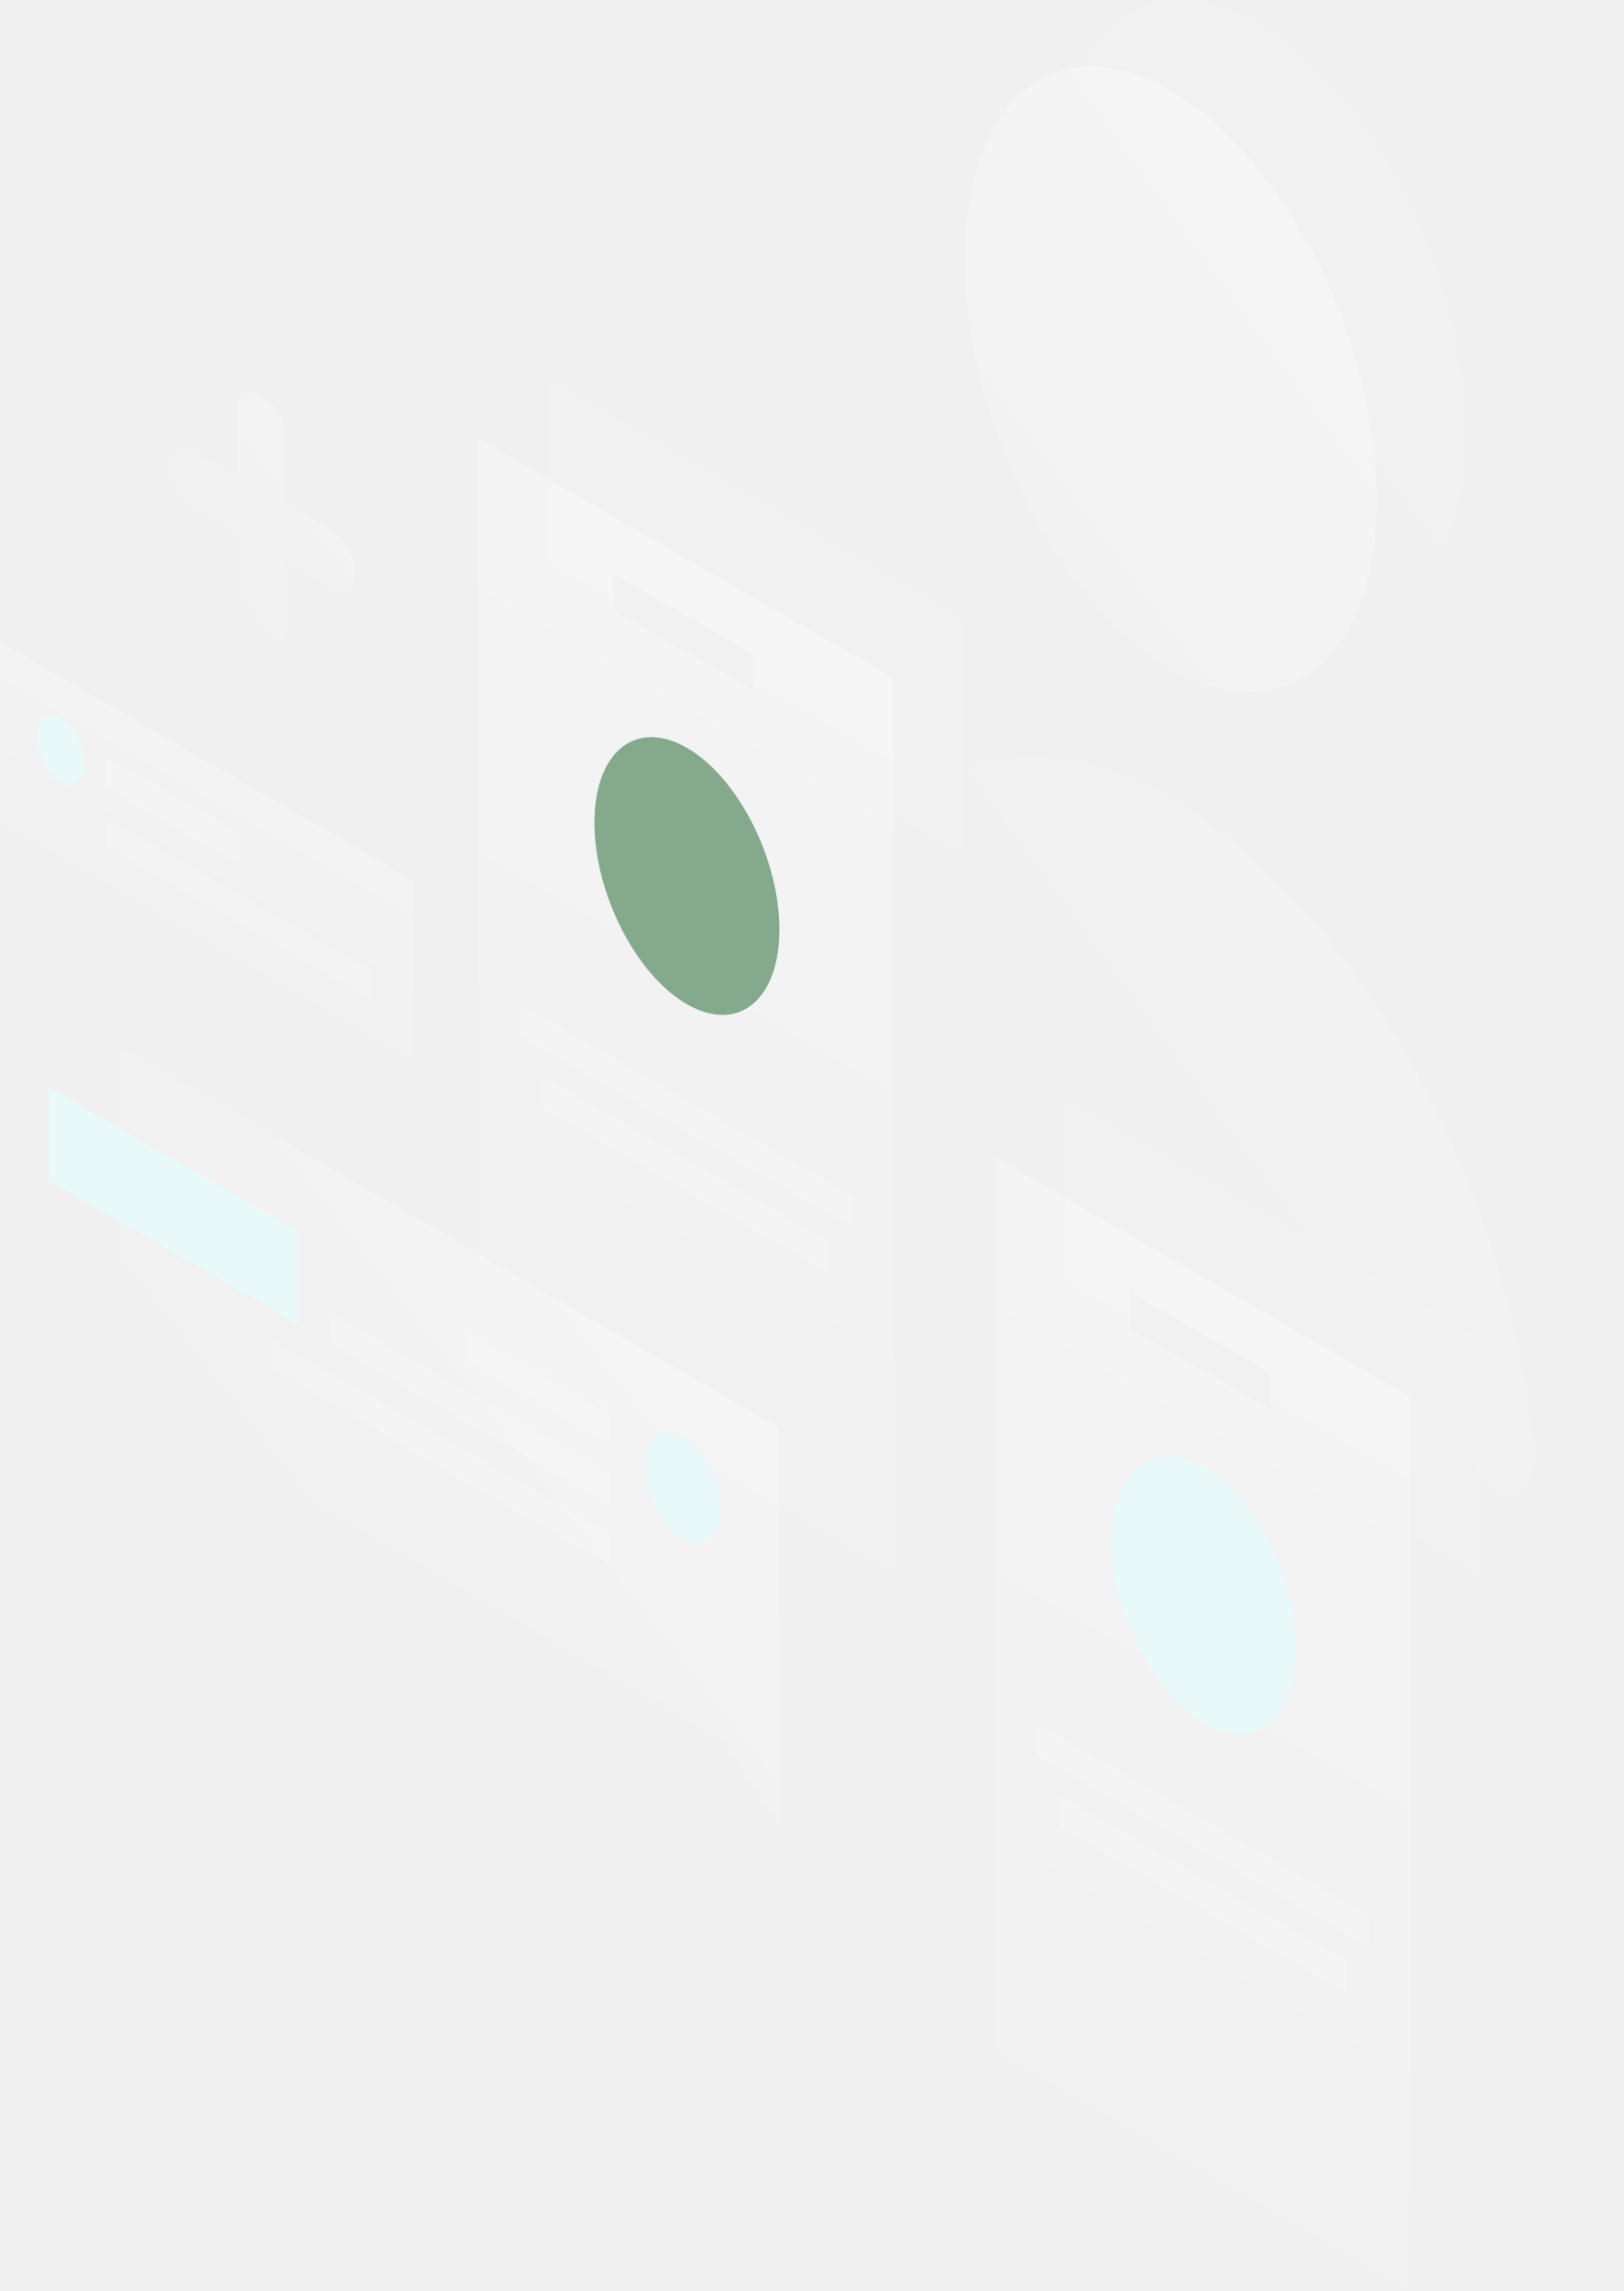
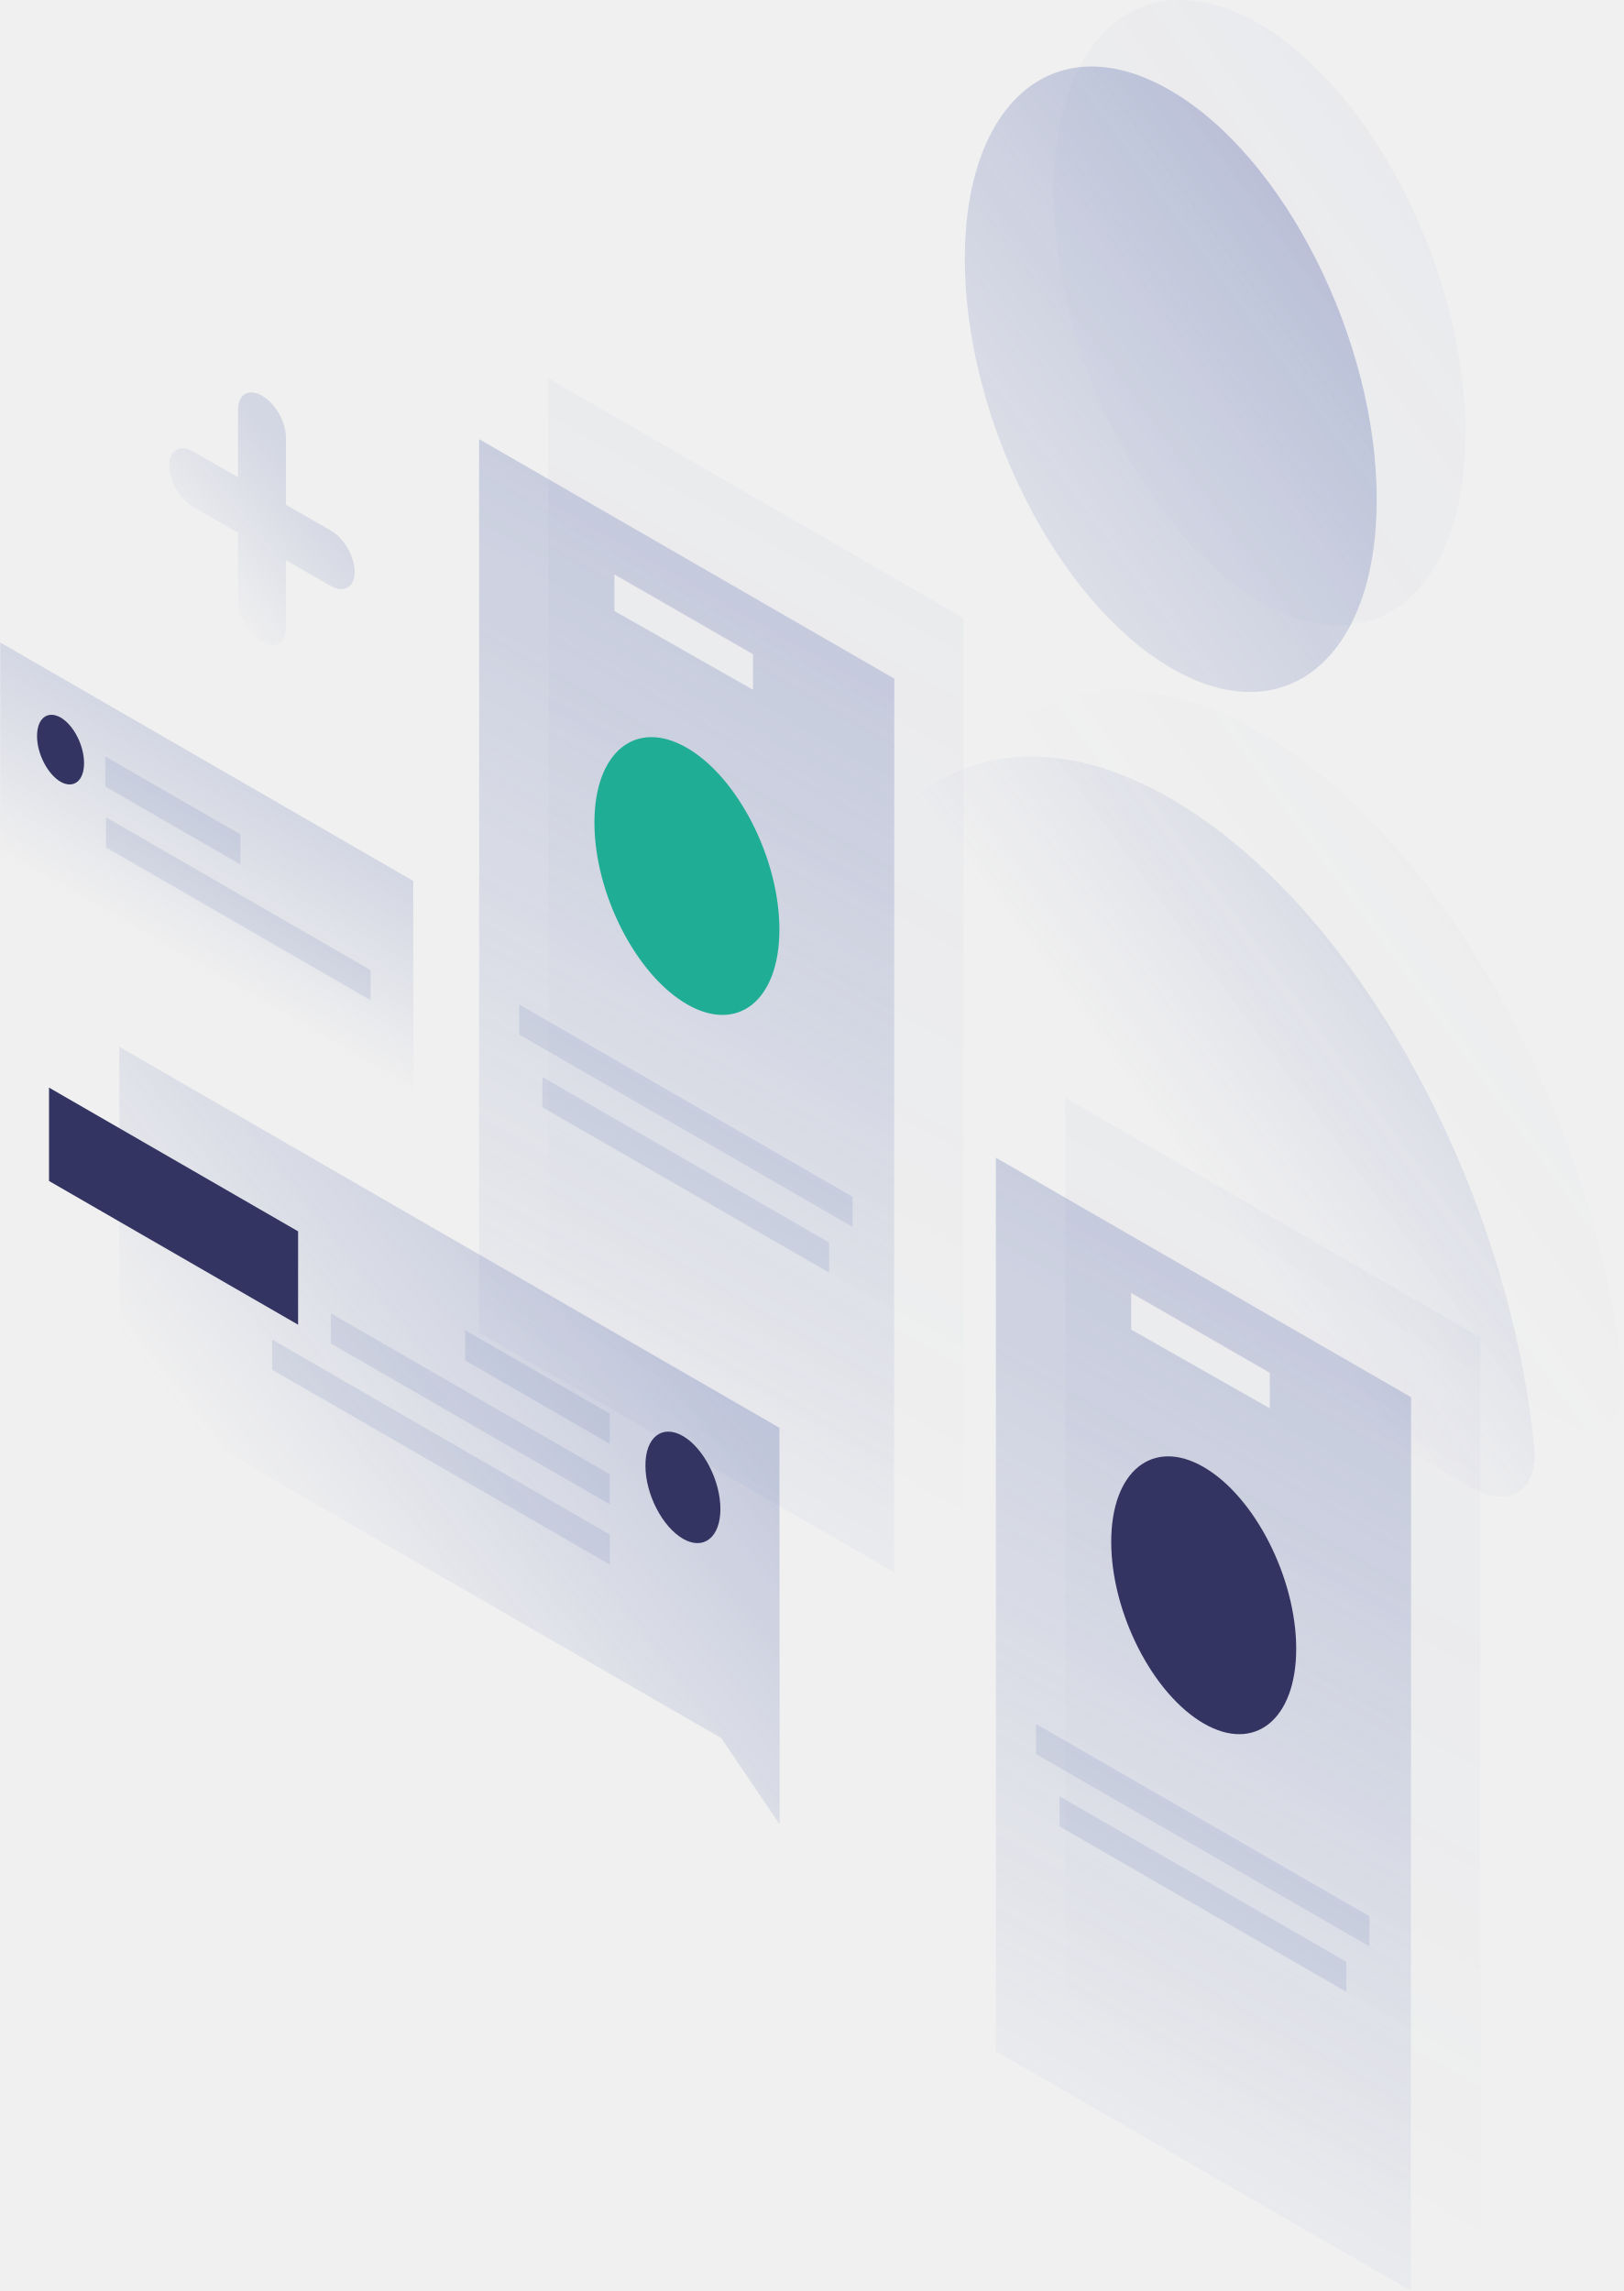
<svg xmlns="http://www.w3.org/2000/svg" version="1.1" id="illustration" x="0px" y="0px" viewBox="0 0 732 1033" style="enable-background:new 0 0 732 1033;" xml:space="preserve">
  <style type="text/css">
	.st0{opacity:0.5;fill:url(#SVGID_1_);enable-background:new    ;}
	.st1{opacity:0.5;fill:url(#SVGID_2_);enable-background:new    ;}
	.st2{opacity:7.000000e-02;fill:url(#SVGID_3_);enable-background:new    ;}
	.st3{opacity:7.000000e-02;fill:url(#SVGID_4_);enable-background:new    ;}
	.st4{opacity:0.2;fill:url(#SVGID_5_);enable-background:new    ;}
- 	.st5{fill:#E9F8F9;}
- 	.st6{opacity:0.15;fill:#FFFFFF;enable-background:new    ;}
+ 	.st5{fill:#333461;}
+ 	.st6{opacity:0.15;fill:#6172B0;enable-background:new    ;}
	.st7{opacity:5.000000e-02;fill:url(#SVGID_6_);enable-background:new    ;}
	.st8{opacity:0.3;fill:url(#SVGID_7_);enable-background:new    ;}
	.st9{opacity:5.000000e-02;fill:url(#SVGID_8_);enable-background:new    ;}
	.st10{opacity:0.3;fill:url(#SVGID_9_);enable-background:new    ;}
- 	.st11{fill:#84a98c;}
+ 	.st11{fill:#20AD96;}
	.st12{opacity:0.3;fill:url(#SVGID_10_);enable-background:new    ;}
	.st13{opacity:0.2;fill:url(#SVGID_11_);enable-background:new    ;}
</style>
  <linearGradient id="SVGID_1_" gradientUnits="userSpaceOnUse" x1="869.754" y1="39.742" x2="533.831" y2="284.788" gradientTransform="matrix(1 0 0 1 0 242)">
-     <stop offset="0" style="stop-color:#FFFFFF" />
-     <stop offset="1" style="stop-color:#FFFFFF;stop-opacity:0" />
+     <stop offset="0" style="stop-color:#6172B0" />
+     <stop offset="1" style="stop-color:#6172B0;stop-opacity:0" />
  </linearGradient>
  <path class="st0" d="M528.5,360.5c-82.7-48.3-151.1-3.1-163.2,101c-2.1,18.1,11.6,41.9,28.2,51.6l269.9,157.6  c16.6,9.7,30.3,1.9,28.3-18.6C679.6,533.8,611.2,408.7,528.5,360.5z" />
  <linearGradient id="SVGID_2_" gradientUnits="userSpaceOnUse" x1="698.537" y1="-195.511" x2="362.614" y2="49.535" gradientTransform="matrix(1 0 0 1 0 242)">
-     <stop offset="0" style="stop-color:#FFFFFF" />
-     <stop offset="1" style="stop-color:#FFFFFF;stop-opacity:0" />
+     <stop offset="0" style="stop-color:#6172B0" />
+     <stop offset="1" style="stop-color:#6172B0;stop-opacity:0" />
  </linearGradient>
  <path class="st1" d="M620.7,225.2c0,71.9-41.6,105.9-92.9,75.9C476.6,271.2,435,188.7,435,116.8s41.6-105.9,92.9-75.9  C579.2,70.8,620.7,153.4,620.7,225.2z" />
  <linearGradient id="SVGID_3_" gradientUnits="userSpaceOnUse" x1="909.754" y1="9.742" x2="573.831" y2="254.788" gradientTransform="matrix(1 0 0 1 0 242)">
-     <stop offset="0" style="stop-color:#FFFFFF" />
-     <stop offset="1" style="stop-color:#FFFFFF;stop-opacity:0" />
+     <stop offset="0" style="stop-color:#6172B0" />
+     <stop offset="1" style="stop-color:#6172B0;stop-opacity:0" />
  </linearGradient>
  <path class="st2" d="M568.5,330.5c-82.7-48.3-151.1-3.1-163.2,101c-2.1,18.1,11.6,41.9,28.2,51.6l269.9,157.6  c16.6,9.7,30.3,1.9,28.3-18.6C719.6,503.8,651.2,378.7,568.5,330.5z" />
  <linearGradient id="SVGID_4_" gradientUnits="userSpaceOnUse" x1="738.537" y1="-225.511" x2="402.614" y2="19.535" gradientTransform="matrix(1 0 0 1 0 242)">
-     <stop offset="0" style="stop-color:#FFFFFF" />
-     <stop offset="1" style="stop-color:#FFFFFF;stop-opacity:0" />
+     <stop offset="0" style="stop-color:#6172B0" />
+     <stop offset="1" style="stop-color:#6172B0;stop-opacity:0" />
  </linearGradient>
  <path class="st3" d="M660.7,195.2c0,71.9-41.6,105.9-92.9,75.9C516.6,241.2,475,158.7,475,86.8s41.6-105.9,92.9-75.9  C619.2,40.8,660.7,123.4,660.7,195.2z" />
  <linearGradient id="SVGID_5_" gradientUnits="userSpaceOnUse" x1="114.242" y1="113.582" x2="72.245" y2="186.342" gradientTransform="matrix(1 0 0 1 0 242)">
-     <stop offset="0" style="stop-color:#FFFFFF" />
-     <stop offset="1" style="stop-color:#FFFFFF;stop-opacity:0" />
+     <stop offset="0" style="stop-color:#6172B0" />
+     <stop offset="1" style="stop-color:#6172B0;stop-opacity:0" />
  </linearGradient>
  <path class="st4" d="M186.3,397.2L0.1,289.7v97l186.3,107.5L186.3,397.2z" />
  <path class="st5" d="M37.9,344.1c0,8-4.7,11.7-10.6,8.4c-5.8-3.4-10.6-12.6-10.6-20.6s4.7-11.7,10.6-8.4  C33.2,326.9,37.9,336.1,37.9,344.1z" />
  <path class="st6" d="M47.5,341.1l60.9,35.1v13.6l-60.9-35.1V341.1z" />
  <path class="st6" d="M47.8,368.5l119.3,68.9V451L47.8,382.1V368.5z" />
  <linearGradient id="SVGID_6_" gradientUnits="userSpaceOnUse" x1="682.473" y1="320.26" x2="450.754" y2="721.714" gradientTransform="matrix(1 0 0 1 0 242)">
-     <stop offset="0" style="stop-color:#FFFFFF" />
-     <stop offset="1" style="stop-color:#FFFFFF;stop-opacity:0" />
+     <stop offset="0" style="stop-color:#6172B0" />
+     <stop offset="1" style="stop-color:#6172B0;stop-opacity:0" />
  </linearGradient>
  <path class="st7" d="M480.3,495l187.1,108v402.9L480.3,898V495z" />
  <linearGradient id="SVGID_7_" gradientUnits="userSpaceOnUse" x1="651.196" y1="347.221" x2="419.477" y2="748.675" gradientTransform="matrix(1 0 0 1 0 242)">
-     <stop offset="0" style="stop-color:#FFFFFF" />
-     <stop offset="1" style="stop-color:#FFFFFF;stop-opacity:0" />
+     <stop offset="0" style="stop-color:#6172B0" />
+     <stop offset="1" style="stop-color:#6172B0;stop-opacity:0" />
  </linearGradient>
  <path class="st8" d="M636.2,630L449,522v402.9l187.1,108L636.2,630z M510,583l62.5,36v16L510,599.5V583z" />
  <path class="st6" d="M467.1,777.3L617.4,864v13.6l-150.3-86.7L467.1,777.3z" />
  <path class="st6" d="M477.7,809.9L607,884.5v13.6l-129.3-74.6V809.9z" />
  <path class="st5" d="M584.4,743.4c0-31.9-18.7-68.6-41.7-81.9c-23-13.3-41.7,1.8-41.7,33.7s18.7,68.6,41.7,81.9  C565.7,790.4,584.4,775.3,584.4,743.4z" />
  <linearGradient id="SVGID_8_" gradientUnits="userSpaceOnUse" x1="449.479" y1="-4.051" x2="217.76" y2="397.404" gradientTransform="matrix(1 0 0 1 0 242)">
-     <stop offset="0" style="stop-color:#FFFFFF" />
-     <stop offset="1" style="stop-color:#FFFFFF;stop-opacity:0" />
+     <stop offset="0" style="stop-color:#6172B0" />
+     <stop offset="1" style="stop-color:#6172B0;stop-opacity:0" />
  </linearGradient>
  <path class="st9" d="M247.3,170.7l187.1,108v402.9l-187.1-108L247.3,170.7z" />
  <linearGradient id="SVGID_9_" gradientUnits="userSpaceOnUse" x1="418.196" y1="23.221" x2="186.477" y2="424.675" gradientTransform="matrix(1 0 0 1 0 242)">
-     <stop offset="0" style="stop-color:#FFFFFF" />
-     <stop offset="1" style="stop-color:#FFFFFF;stop-opacity:0" />
+     <stop offset="0" style="stop-color:#6172B0" />
+     <stop offset="1" style="stop-color:#6172B0;stop-opacity:0" />
  </linearGradient>
  <path class="st10" d="M403.2,306L216,198v402.9l187.1,108L403.2,306z M277,259l62.5,36v16L277,275.5V259z" />
  <path class="st6" d="M234.1,452.9l150.3,86.7v13.6l-150.3-86.7L234.1,452.9z" />
  <path class="st6" d="M244.6,485.6l129.2,74.6v13.6l-129.3-74.6L244.6,485.6z" />
  <path class="st11" d="M351.4,419.1c0-31.9-18.7-68.6-41.7-81.9S268,339,268,370.9s18.7,68.6,41.7,81.9  C332.7,466.1,351.4,451,351.4,419.1z" />
  <linearGradient id="SVGID_10_" gradientUnits="userSpaceOnUse" x1="286.483" y1="339.661" x2="132.833" y2="459.965" gradientTransform="matrix(1 0 0 1 0 242)">
-     <stop offset="0" style="stop-color:#FFFFFF" />
-     <stop offset="1" style="stop-color:#FFFFFF;stop-opacity:0" />
+     <stop offset="0" style="stop-color:#6172B0" />
+     <stop offset="1" style="stop-color:#6172B0;stop-opacity:0" />
  </linearGradient>
  <path class="st12" d="M351.4,643.8L53.8,472l0.1,155.1l271.3,156.6l26.3,38.9L351.4,643.8z" />
  <path class="st5" d="M22.1,532.5v-42.1l112.3,64.8v42.1L22.1,532.5z" />
  <path class="st6" d="M274.9,637.4l-65.2-37.6v13.6l65.2,37.6V637.4z" />
  <path class="st6" d="M274.9,664.7l-125.7-72.5v13.6l125.7,72.5V664.7z" />
  <path class="st6" d="M274.9,691.9L122.7,604v13.6L275,705.5L274.9,691.9z" />
  <path class="st5" d="M291,660.9c0,12.8,7.6,27.5,16.9,32.9s16.9-0.6,16.9-13.4c0-12.8-7.6-27.5-16.9-32.9  C298.5,642.1,290.9,648.1,291,660.9z" />
  <linearGradient id="SVGID_11_" gradientUnits="userSpaceOnUse" x1="138.995" y1="-24.59" x2="86.637" y2="16.73" gradientTransform="matrix(1 0 0 1 0 242)">
-     <stop offset="0" style="stop-color:#FFFFFF" />
-     <stop offset="1" style="stop-color:#FFFFFF;stop-opacity:0" />
+     <stop offset="0" style="stop-color:#6172B0" />
+     <stop offset="1" style="stop-color:#6172B0;stop-opacity:0" />
  </linearGradient>
  <path class="st13" d="M118.1,178.4c6,3.4,10.8,11.8,10.8,18.7v30.5l20.2,11.6c6,3.4,10.8,11.8,10.8,18.7s-4.8,9.7-10.8,6.3  l-20.2-11.6v30.5c0,6.9-4.8,9.7-10.8,6.3c-6-3.4-10.8-11.8-10.8-18.7v-30.5l-20.2-11.6c-6-3.4-10.8-11.8-10.8-18.7s4.8-9.7,10.8-6.3  l20.2,11.6v-30.5C107.3,177.8,112.1,175,118.1,178.4z" />
</svg>
